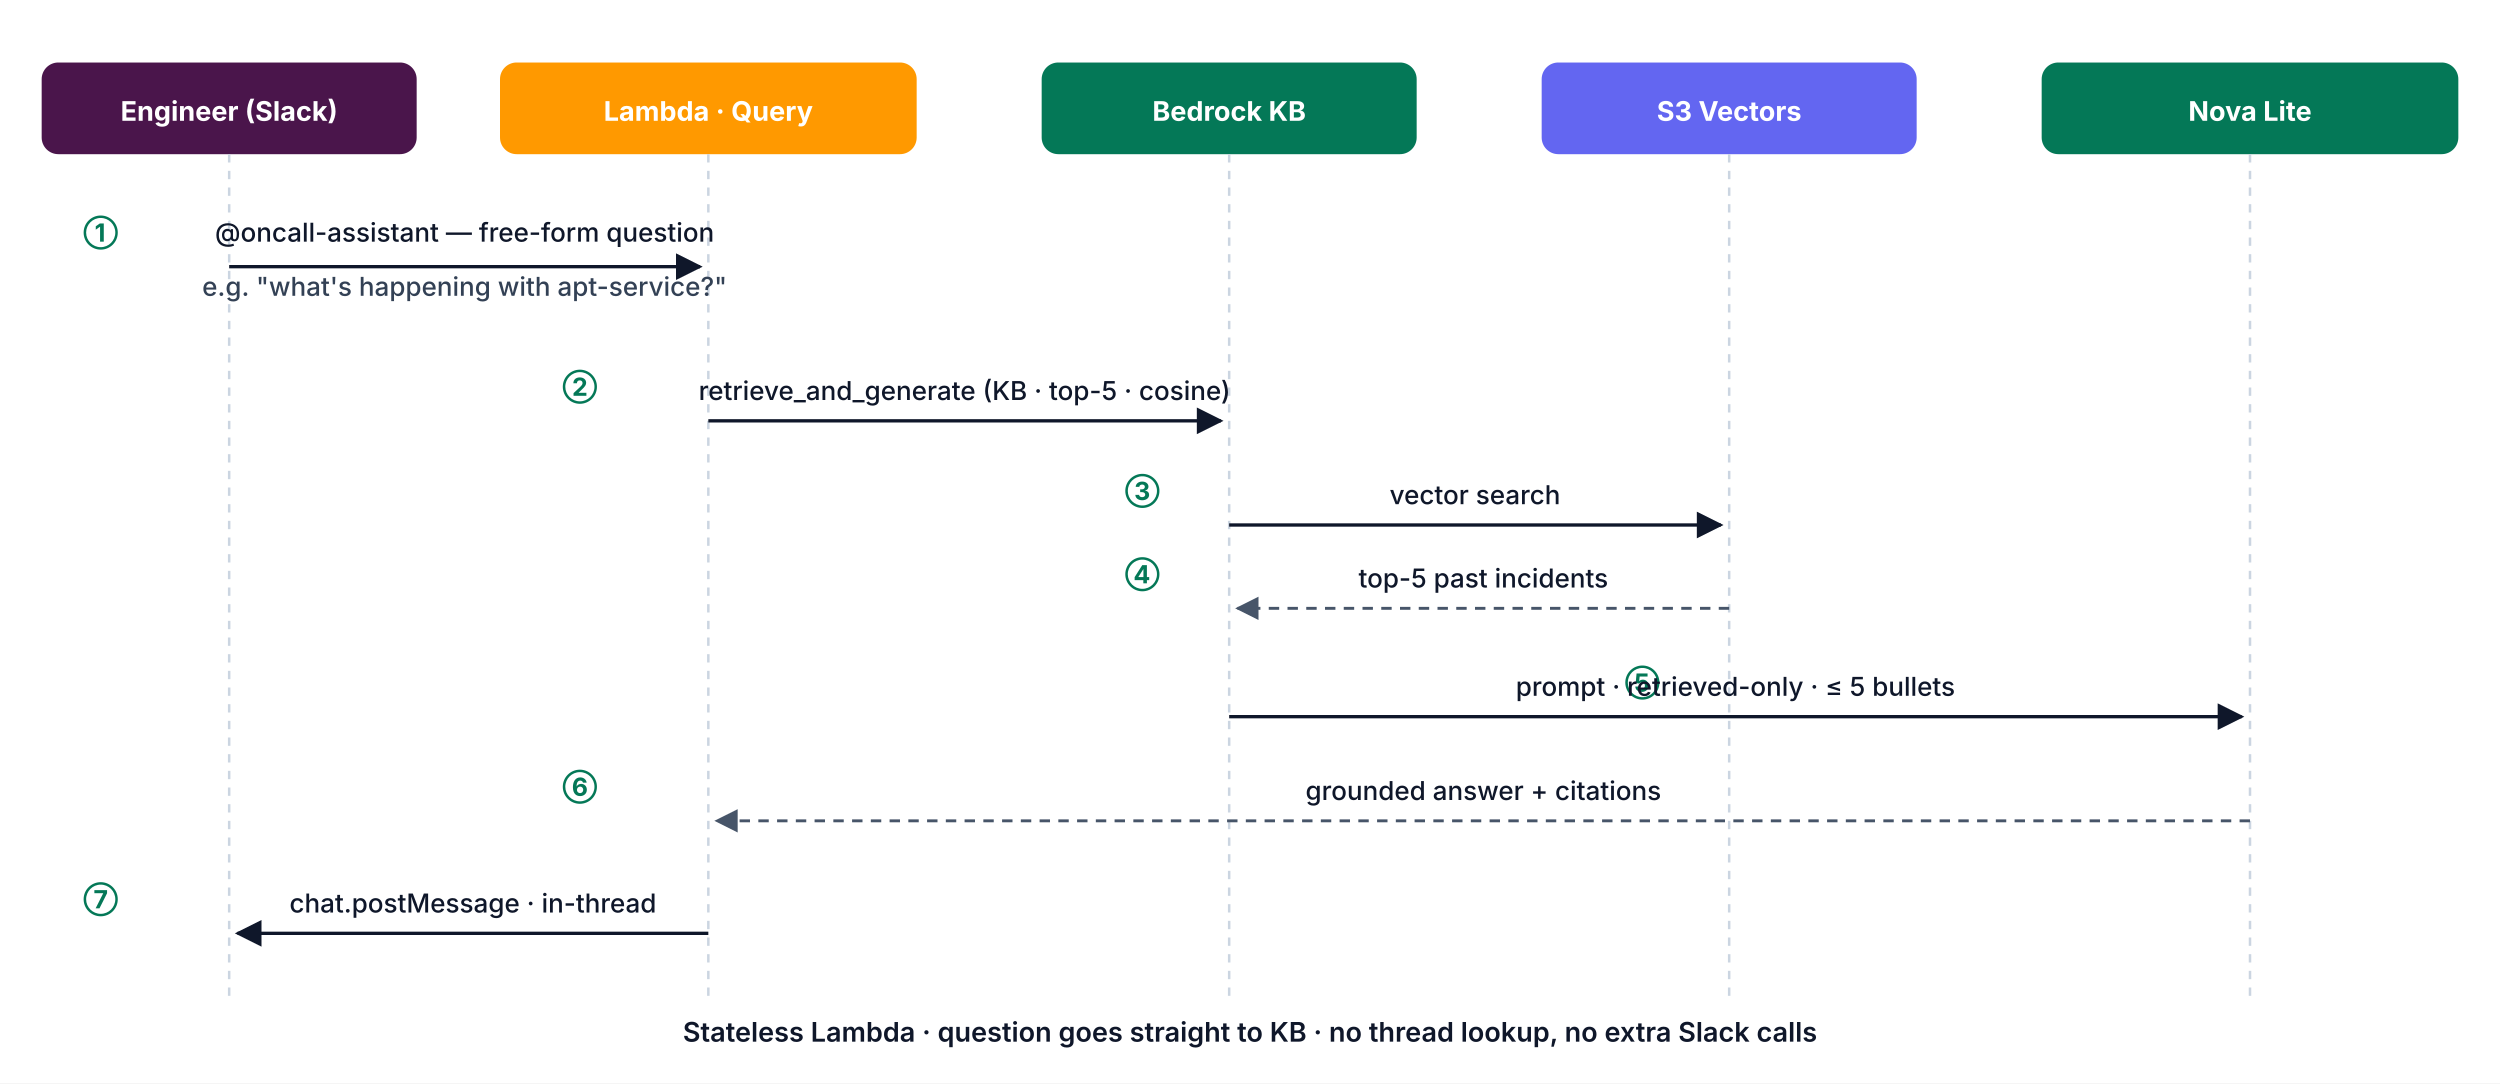
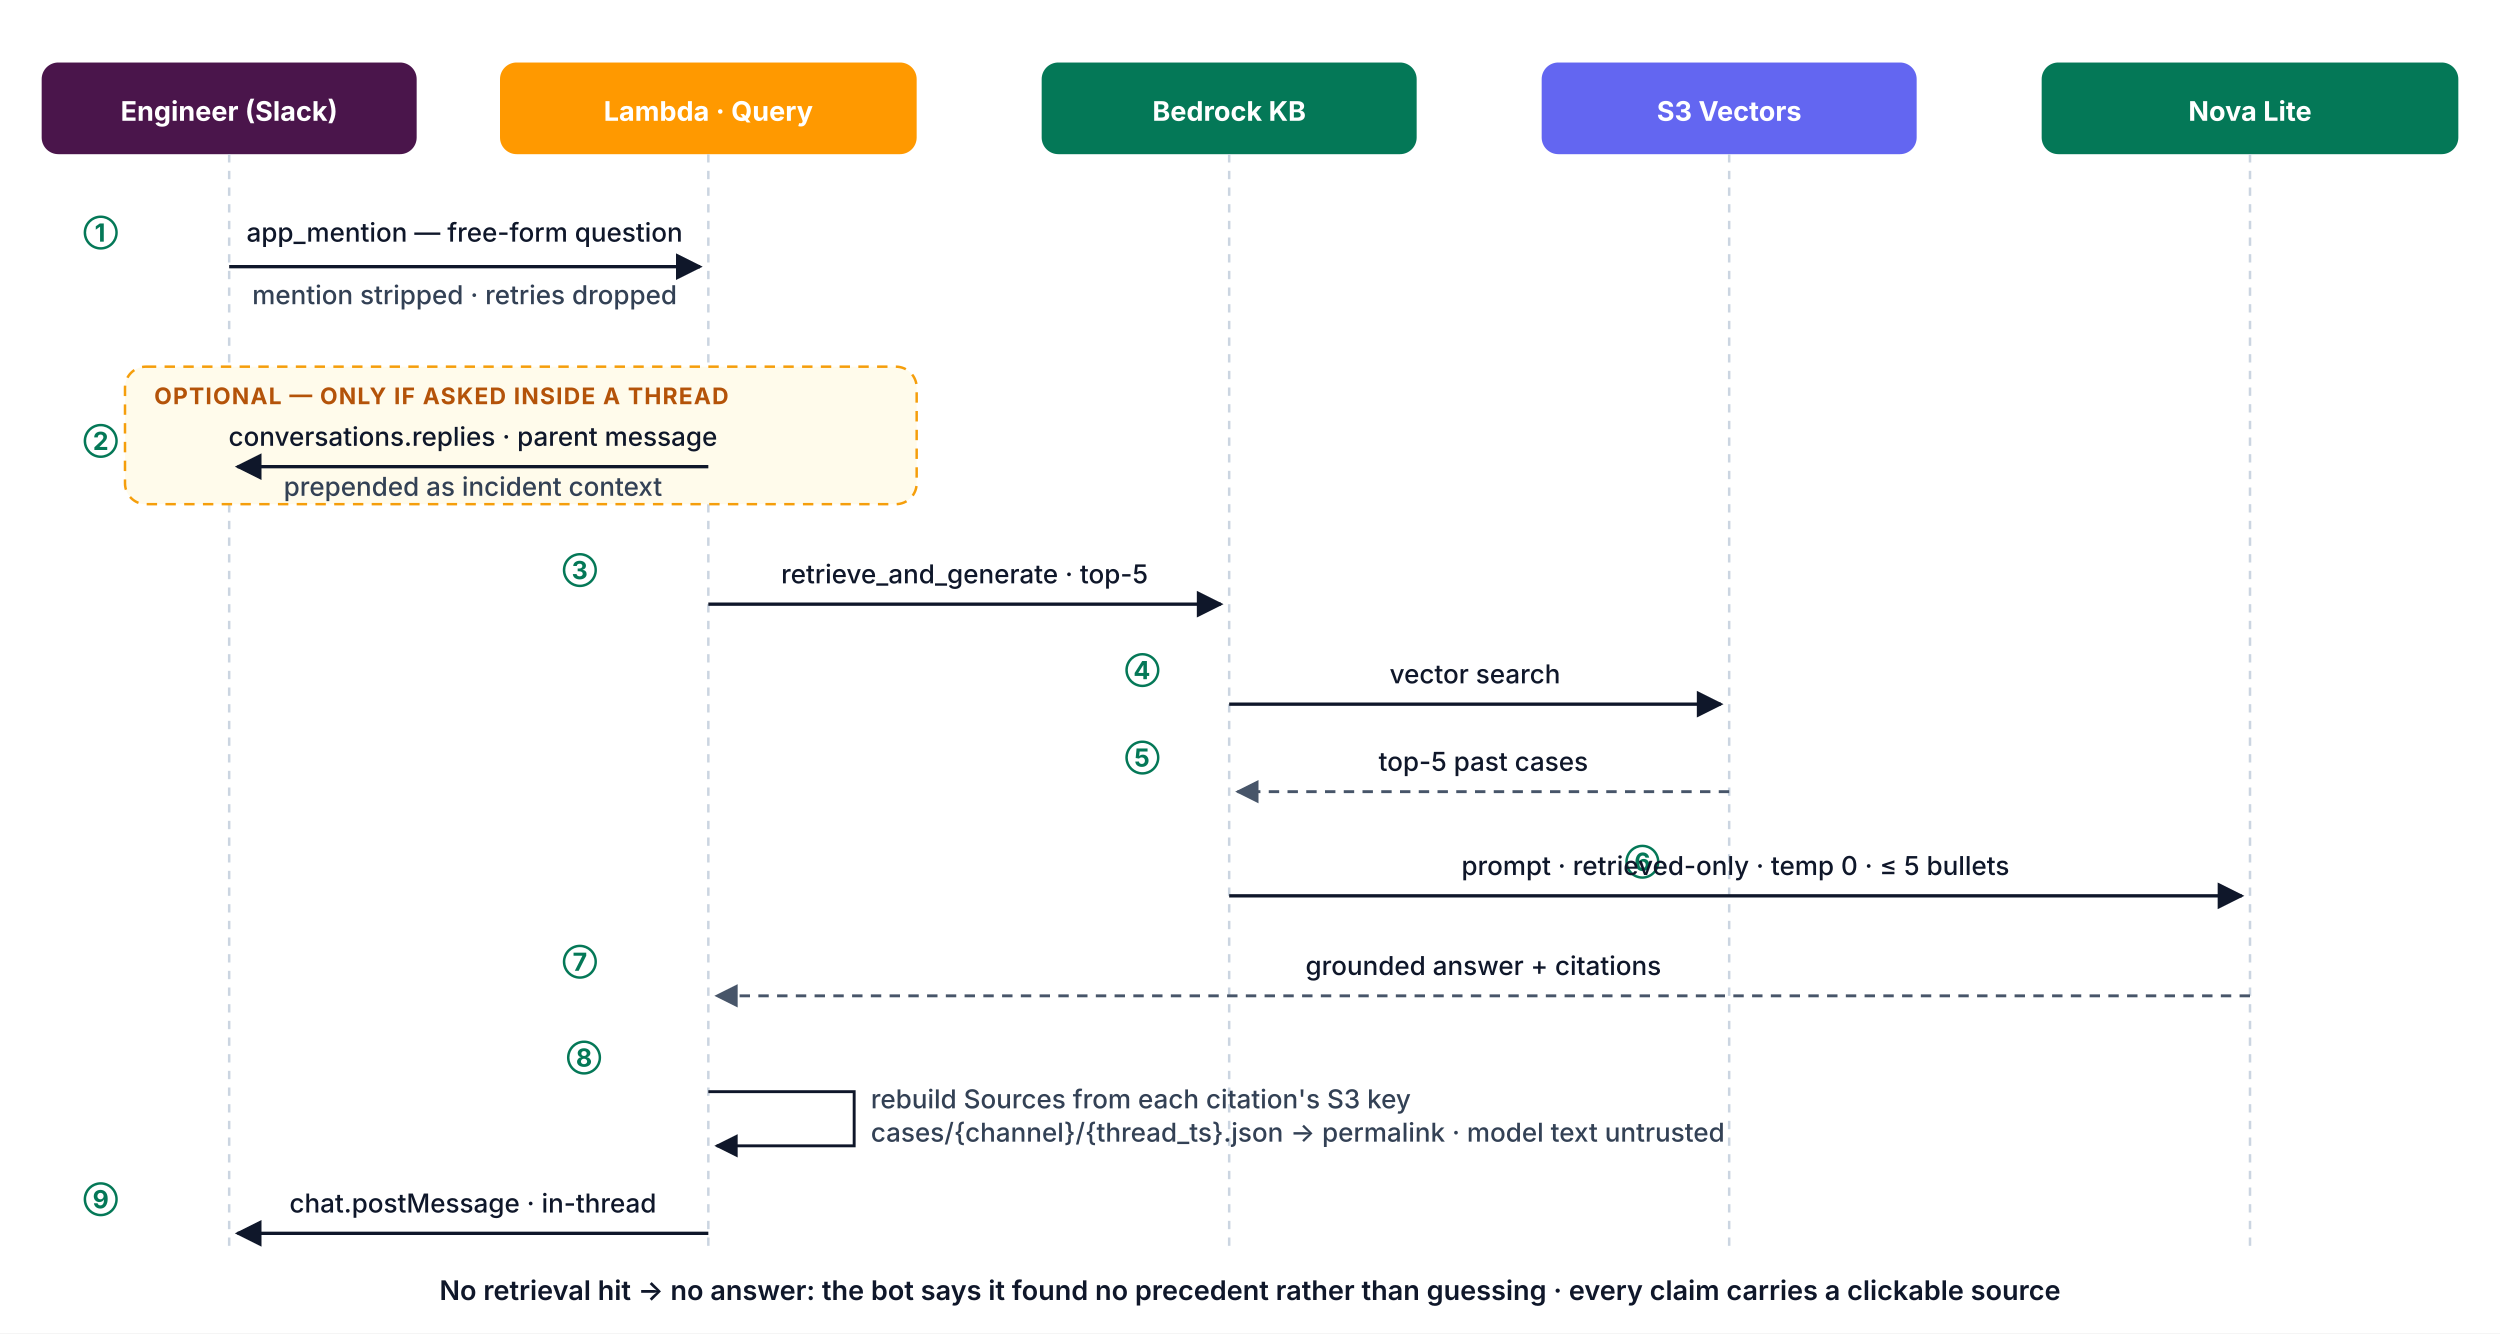
- <svg xmlns="http://www.w3.org/2000/svg" viewBox="0 0 1200 520" role="img" aria-label="Flow B — Query: engineer @mention triggers Bedrock KB retrieve_and_generate over S3 Vectors with Nova Lite, reply posted in-thread.">
+ <svg xmlns="http://www.w3.org/2000/svg" viewBox="0 0 1200 640" role="img" aria-label="Flow B — Query: an engineer @mentions the bot; the Lambda optionally fetches the parent thread message for incident context, calls Bedrock Knowledge Base retrieve_and_generate over S3 Vectors with Nova Lite, rebuilds the Sources citations from each result's S3 key, and posts the answer in-thread.">
  <defs>
    <style>
      .actor    { font: 700 13px -apple-system, "Segoe UI", Inter, Roboto, sans-serif; fill: #ffffff; }
      .lbl      { font: 600 13px -apple-system, "Segoe UI", Inter, Roboto, sans-serif; fill: #0f172a; }
      .msg      { font: 500 12.5px -apple-system, "Segoe UI", Inter, Roboto, sans-serif; fill: #0f172a; }
      .self     { font: 500 12.5px -apple-system, "Segoe UI", Inter, Roboto, sans-serif; fill: #334155; }
      .num      { font: 700 12px -apple-system, "Segoe UI", Inter, Roboto, sans-serif; fill: #047857; }
+       .opt      { font: 700 11px -apple-system, "Segoe UI", Inter, Roboto, sans-serif; fill: #b45309; letter-spacing: 0.05em; }
      .lifeline { stroke: #cbd5e1; stroke-width: 1.2; stroke-dasharray: 4 4; }
    </style>
    <marker id="arr" viewBox="0 0 10 10" refX="9" refY="5" markerWidth="8" markerHeight="8" orient="auto-start-reverse">
      <path d="M0,0 L10,5 L0,10 z" fill="#0f172a" />
    </marker>
    <marker id="arrR" viewBox="0 0 10 10" refX="9" refY="5" markerWidth="8" markerHeight="8" orient="auto-start-reverse">
      <path d="M0,0 L10,5 L0,10 z" fill="#475569" />
    </marker>
  </defs>
-   <rect width="1200" height="520" fill="#ffffff" />
+   <rect width="1200" height="640" fill="#ffffff" />
  <rect x="20" y="30" width="180" height="44" rx="8" fill="#4A154B" />
  <text x="110" y="58" class="actor" text-anchor="middle">Engineer (Slack)</text>
-   <line x1="110" y1="74" x2="110" y2="480" class="lifeline" />
+   <line x1="110" y1="74" x2="110" y2="600" class="lifeline" />
  <rect x="240" y="30" width="200" height="44" rx="8" fill="#FF9900" />
  <text x="340" y="58" class="actor" text-anchor="middle">Lambda · Query</text>
-   <line x1="340" y1="74" x2="340" y2="480" class="lifeline" />
+   <line x1="340" y1="74" x2="340" y2="600" class="lifeline" />
  <rect x="500" y="30" width="180" height="44" rx="8" fill="#047857" />
  <text x="590" y="58" class="actor" text-anchor="middle">Bedrock KB</text>
-   <line x1="590" y1="74" x2="590" y2="480" class="lifeline" />
+   <line x1="590" y1="74" x2="590" y2="600" class="lifeline" />
  <rect x="740" y="30" width="180" height="44" rx="8" fill="#6366f1" />
  <text x="830" y="58" class="actor" text-anchor="middle">S3 Vectors</text>
-   <line x1="830" y1="74" x2="830" y2="480" class="lifeline" />
+   <line x1="830" y1="74" x2="830" y2="600" class="lifeline" />
  <rect x="980" y="30" width="200" height="44" rx="8" fill="#047857" />
  <text x="1080" y="58" class="actor" text-anchor="middle">Nova Lite</text>
-   <line x1="1080" y1="74" x2="1080" y2="480" class="lifeline" />
+   <line x1="1080" y1="74" x2="1080" y2="600" class="lifeline" />
  <text x="40" y="116" class="num">①</text>
  <line x1="110" y1="128" x2="336" y2="128" stroke="#0f172a" stroke-width="1.6" marker-end="url(#arr)" />
-   <text x="223" y="116" class="msg" text-anchor="middle">@oncall-assistant — free-form question</text>
-   <text x="223" y="142" class="self" text-anchor="middle">e.g. "what's happening with apt-service?"</text>
-   <text x="270" y="190" class="num">②</text>
-   <line x1="340" y1="202" x2="586" y2="202" stroke="#0f172a" stroke-width="1.6" marker-end="url(#arr)" />
-   <text x="463" y="192" class="msg" text-anchor="middle">retrieve_and_generate (KB · top-5 · cosine)</text>
-   <text x="540" y="240" class="num">③</text>
-   <line x1="590" y1="252" x2="826" y2="252" stroke="#0f172a" stroke-width="1.6" marker-end="url(#arr)" />
-   <text x="708" y="242" class="msg" text-anchor="middle">vector search</text>
-   <text x="540" y="280" class="num">④</text>
-   <line x1="830" y1="292" x2="594" y2="292" stroke="#475569" stroke-width="1.4" stroke-dasharray="5 4" marker-end="url(#arrR)" />
-   <text x="712" y="282" class="msg" text-anchor="middle" fill="#475569">top-5 past incidents</text>
-   <text x="780" y="332" class="num">⑤</text>
-   <line x1="590" y1="344" x2="1076" y2="344" stroke="#0f172a" stroke-width="1.6" marker-end="url(#arr)" />
-   <text x="833" y="334" class="msg" text-anchor="middle">prompt · retrieved-only · ≤ 5 bullets</text>
-   <text x="270" y="382" class="num">⑥</text>
-   <line x1="1080" y1="394" x2="344" y2="394" stroke="#475569" stroke-width="1.4" stroke-dasharray="5 4" marker-end="url(#arrR)" />
-   <text x="712" y="384" class="msg" text-anchor="middle" fill="#475569">grounded answer + citations</text>
-   <text x="40" y="436" class="num">⑦</text>
-   <line x1="340" y1="448" x2="114" y2="448" stroke="#0f172a" stroke-width="1.6" marker-end="url(#arr)" />
-   <text x="227" y="438" class="msg" text-anchor="middle">chat.postMessage · in-thread</text>
-   <text x="600" y="500" class="lbl" text-anchor="middle" fill="#475569">Stateless Lambda · question goes straight to KB · no thread lookup, no extra Slack calls</text>
+   <text x="223" y="116" class="msg" text-anchor="middle">app_mention — free-form question</text>
+   <text x="223" y="146" class="self" text-anchor="middle">mention stripped · retries dropped</text>
+   <rect x="60" y="176" width="380" height="66" rx="10" fill="#fffbeb" stroke="#f59e0b" stroke-dasharray="5 4" stroke-width="1.2" />
+   <text x="74" y="194" class="opt">OPTIONAL — ONLY IF ASKED INSIDE A THREAD</text>
+   <text x="40" y="216" class="num">②</text>
+   <line x1="340" y1="224" x2="114" y2="224" stroke="#0f172a" stroke-width="1.6" marker-end="url(#arr)" />
+   <text x="227" y="214" class="msg" text-anchor="middle">conversations.replies · parent message</text>
+   <text x="227" y="238" class="self" text-anchor="middle">prepended as incident context</text>
+   <text x="270" y="278" class="num">③</text>
+   <line x1="340" y1="290" x2="586" y2="290" stroke="#0f172a" stroke-width="1.6" marker-end="url(#arr)" />
+   <text x="463" y="280" class="msg" text-anchor="middle">retrieve_and_generate · top-5</text>
+   <text x="540" y="326" class="num">④</text>
+   <line x1="590" y1="338" x2="826" y2="338" stroke="#0f172a" stroke-width="1.6" marker-end="url(#arr)" />
+   <text x="708" y="328" class="msg" text-anchor="middle">vector search</text>
+   <text x="540" y="368" class="num">⑤</text>
+   <line x1="830" y1="380" x2="594" y2="380" stroke="#475569" stroke-width="1.4" stroke-dasharray="5 4" marker-end="url(#arrR)" />
+   <text x="712" y="370" class="msg" text-anchor="middle" fill="#475569">top-5 past cases</text>
+   <text x="780" y="418" class="num">⑥</text>
+   <line x1="590" y1="430" x2="1076" y2="430" stroke="#0f172a" stroke-width="1.6" marker-end="url(#arr)" />
+   <text x="833" y="420" class="msg" text-anchor="middle">prompt · retrieved-only · temp 0 · ≤ 5 bullets</text>
+   <text x="270" y="466" class="num">⑦</text>
+   <line x1="1080" y1="478" x2="344" y2="478" stroke="#475569" stroke-width="1.4" stroke-dasharray="5 4" marker-end="url(#arrR)" />
+   <text x="712" y="468" class="msg" text-anchor="middle" fill="#475569">grounded answer + citations</text>
+   <text x="272" y="512" class="num">⑧</text>
+   <path d="M 340 524 L 410 524 L 410 550 L 344 550" fill="none" stroke="#0f172a" stroke-width="1.4" marker-end="url(#arr)" />
+   <text x="418" y="532" class="self">rebuild Sources from each citation's S3 key</text>
+   <text x="418" y="548" class="self">cases/{channel}/{thread_ts}.json → permalink · model text untrusted</text>
+   <text x="40" y="580" class="num">⑨</text>
+   <line x1="340" y1="592" x2="114" y2="592" stroke="#0f172a" stroke-width="1.6" marker-end="url(#arr)" />
+   <text x="227" y="582" class="msg" text-anchor="middle">chat.postMessage · in-thread</text>
+   <text x="600" y="624" class="lbl" text-anchor="middle" fill="#475569">No retrieval hit → no answer: the bot says it found no precedent rather than guessing · every claim carries a clickable source</text>
</svg>
